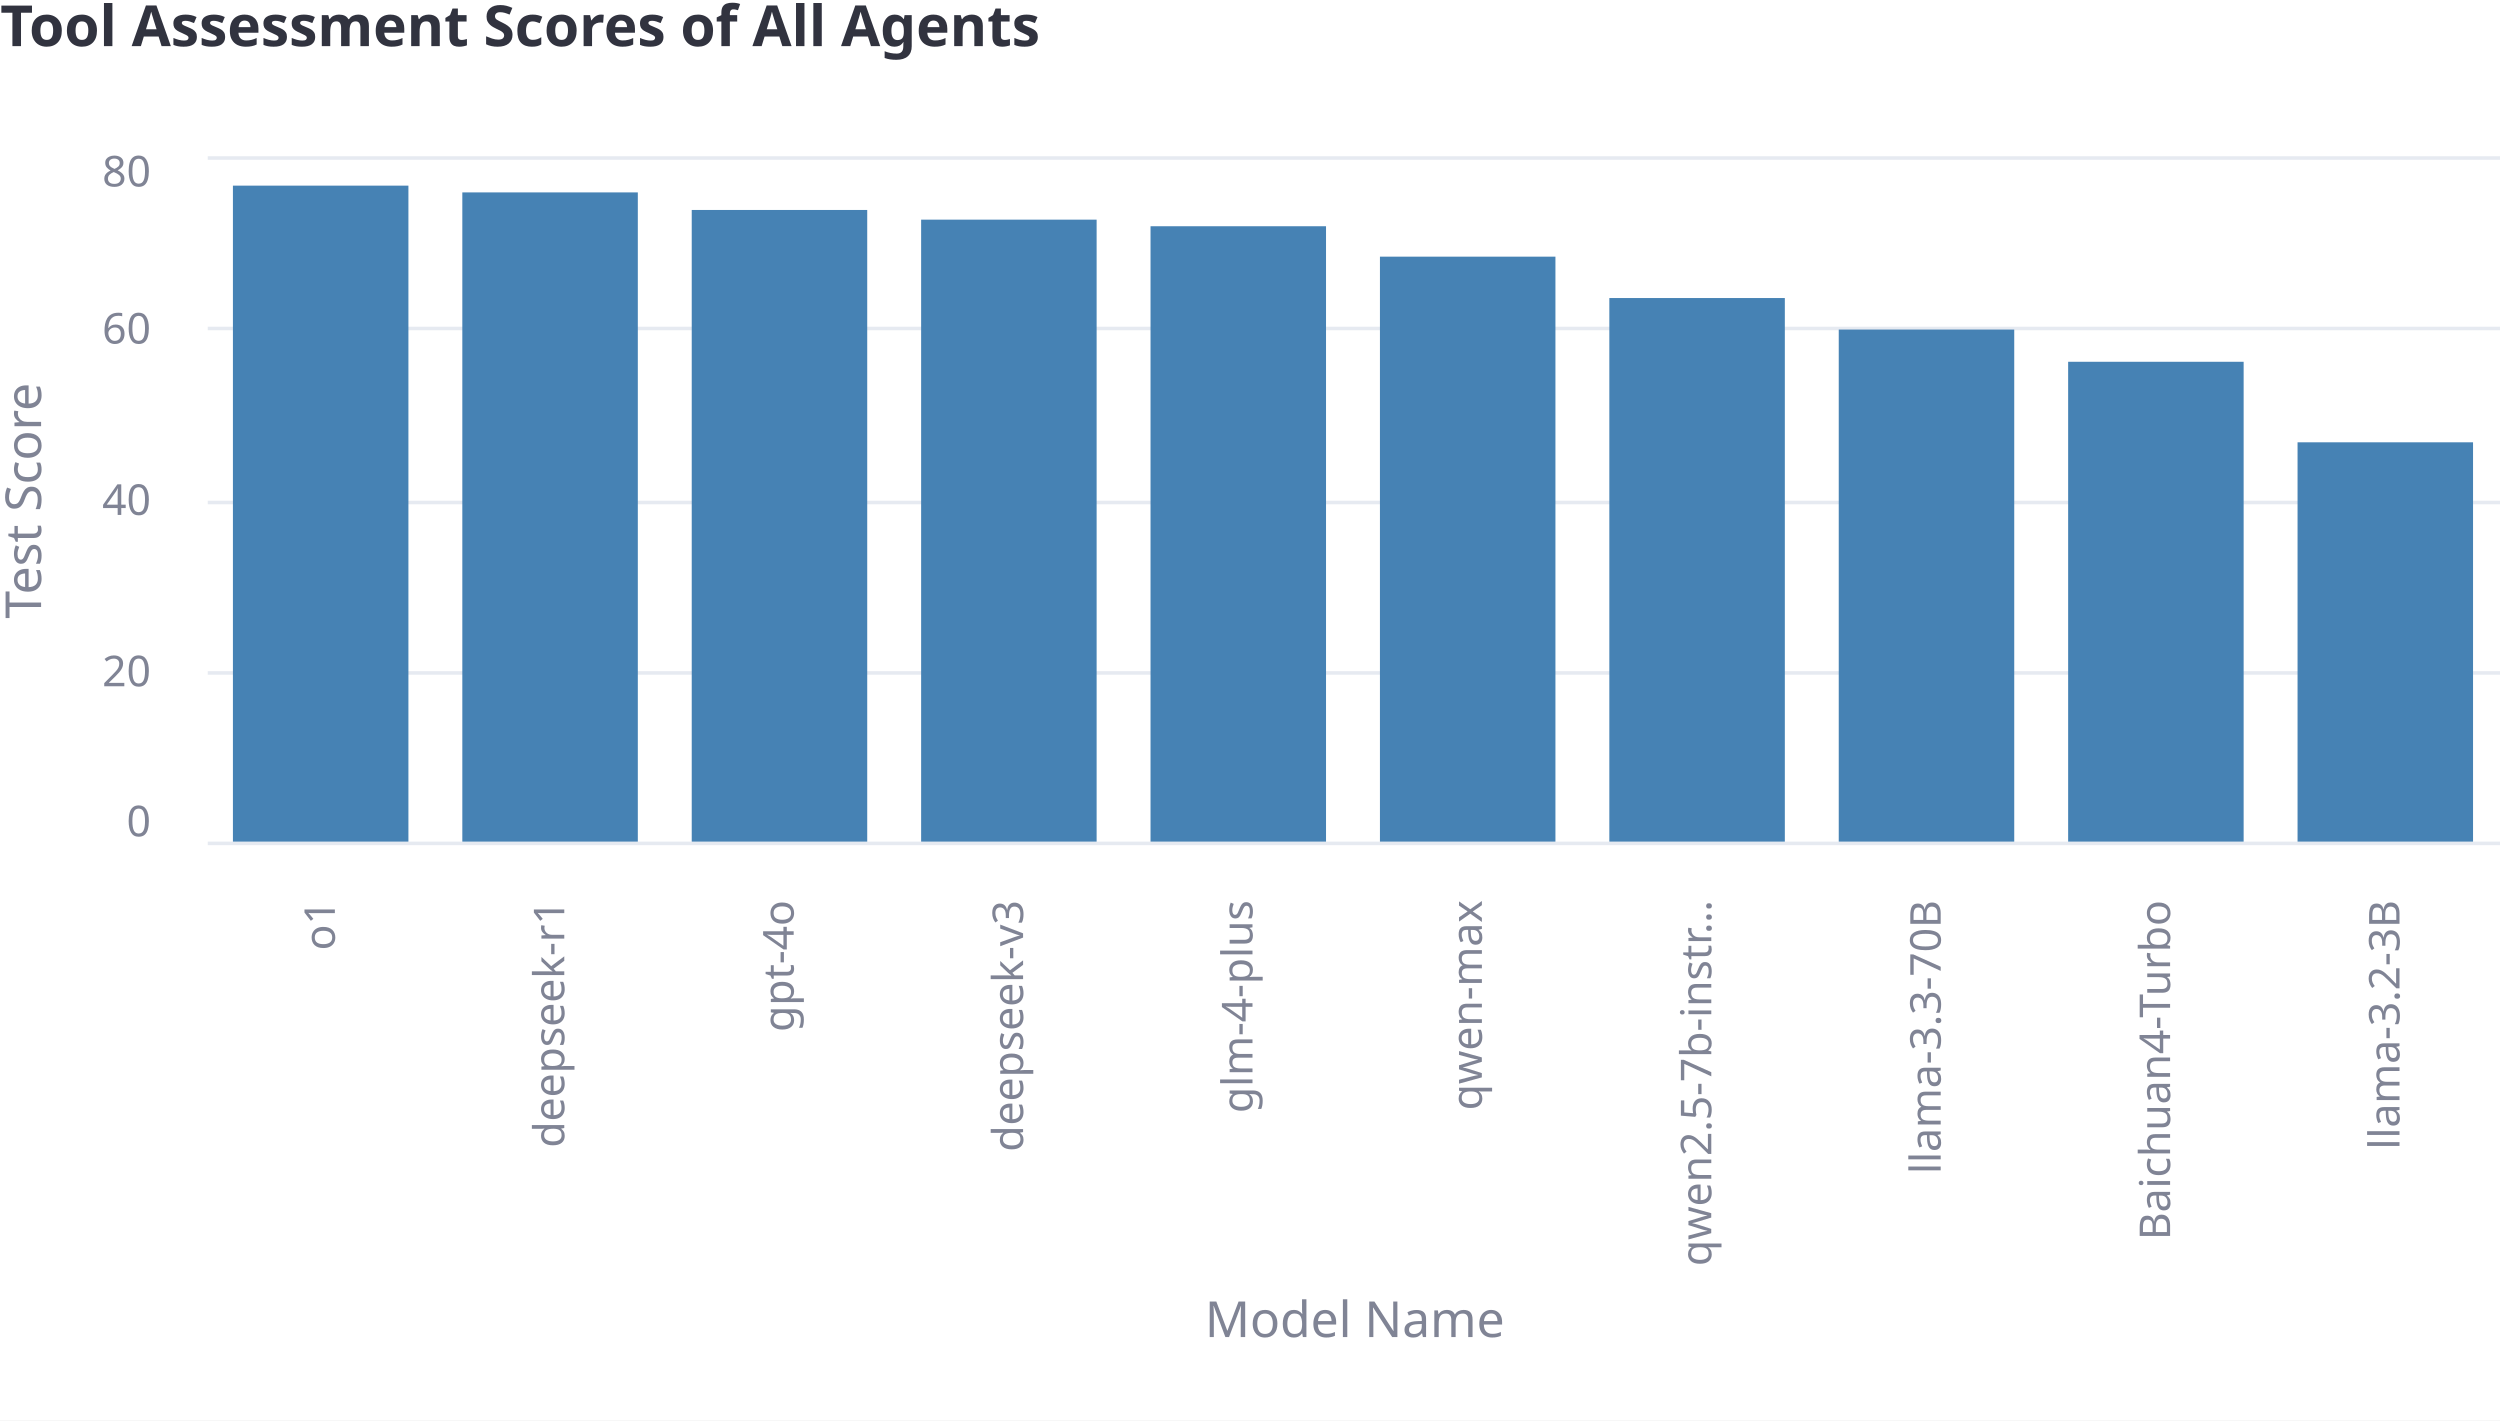
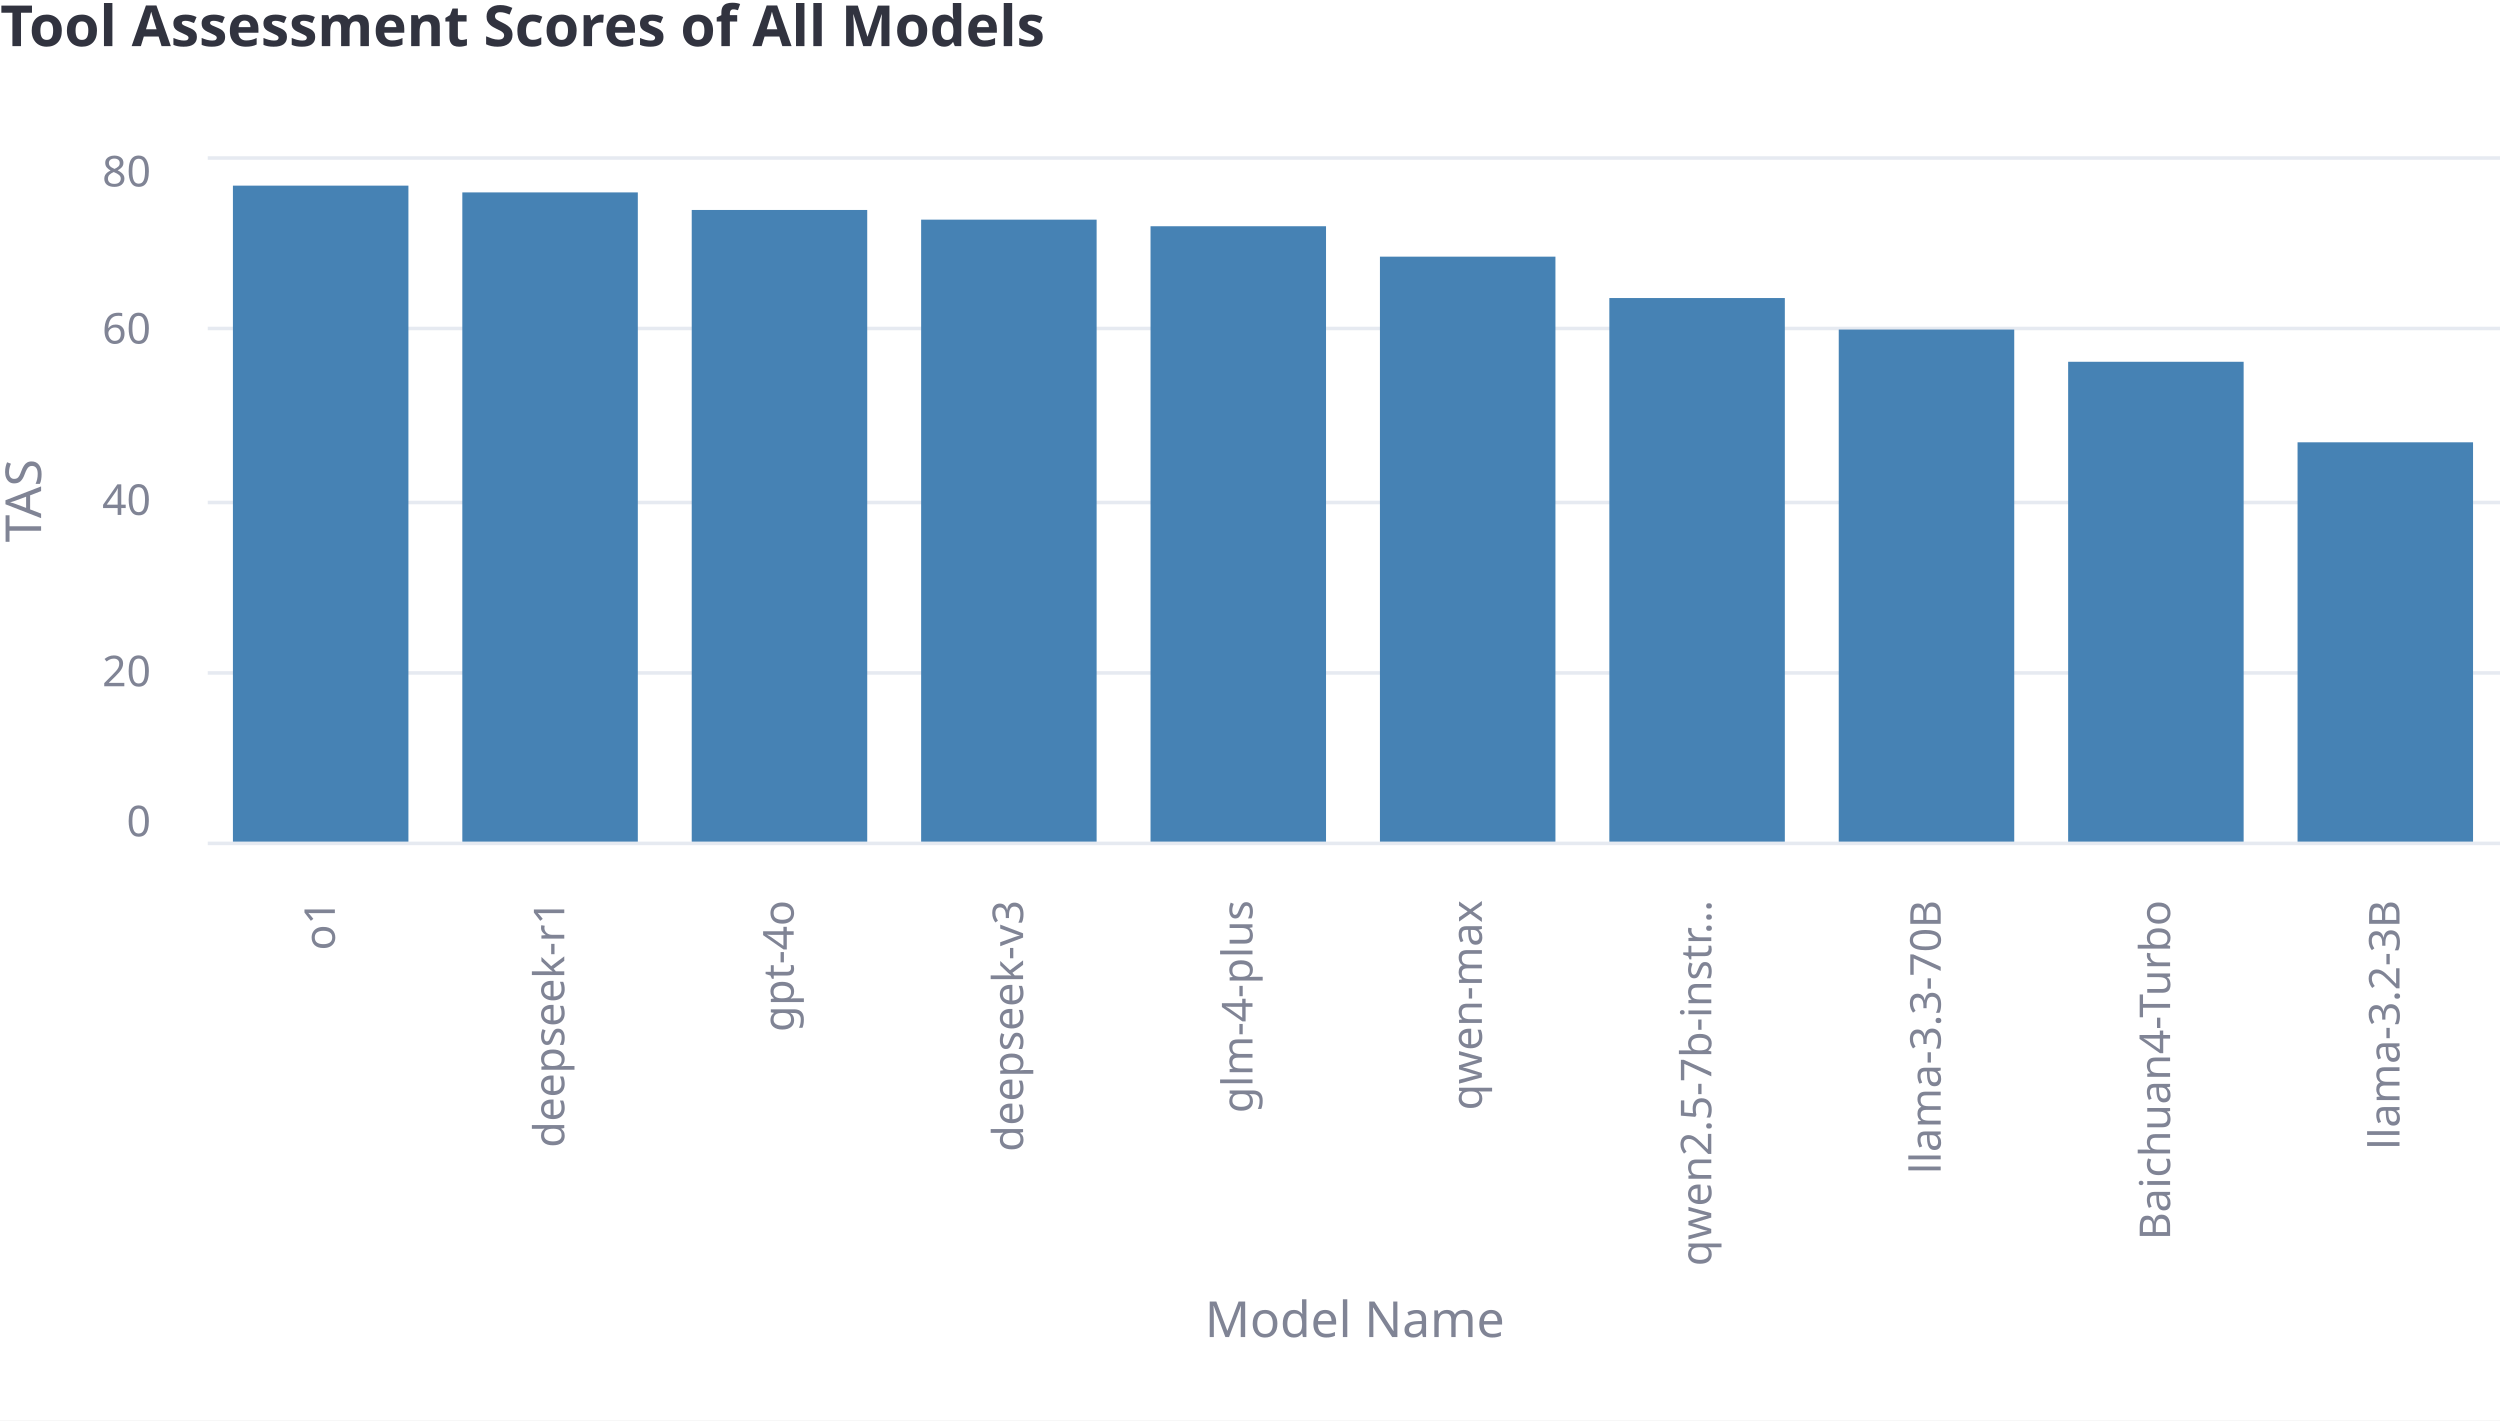
<svg xmlns="http://www.w3.org/2000/svg" version="1.1" class="marks" width="704" height="400" viewBox="0 0 704 400">
  <rect width="704" height="400" fill="#ffffff" />
  <g fill="none" stroke-miterlimit="10" transform="translate(58,44)">
    <g class="mark-group role-frame root" role="graphics-object" aria-roledescription="group mark container">
      <g transform="translate(0,0)">
        <path class="background" aria-hidden="true" d="M0,0h646v193h-646Z" stroke-width="0" />
        <g>
          <g class="mark-group role-axis" aria-hidden="true">
            <g transform="translate(0.5,0.5)">
              <path class="background" aria-hidden="true" d="M0,0h0v0h0Z" pointer-events="none" />
              <g>
                <g class="mark-rule role-axis-grid" pointer-events="none">
                  <line transform="translate(0,193)" x2="646" y2="0" stroke="#e6eaf1" stroke-width="1" opacity="1" />
                  <line transform="translate(0,145)" x2="646" y2="0" stroke="#e6eaf1" stroke-width="1" opacity="1" />
                  <line transform="translate(0,97)" x2="646" y2="0" stroke="#e6eaf1" stroke-width="1" opacity="1" />
                  <line transform="translate(0,48)" x2="646" y2="0" stroke="#e6eaf1" stroke-width="1" opacity="1" />
                  <line transform="translate(0,0)" x2="646" y2="0" stroke="#e6eaf1" stroke-width="1" opacity="1" />
                </g>
              </g>
              <path class="foreground" aria-hidden="true" d="" pointer-events="none" display="none" />
            </g>
          </g>
          <g class="mark-group role-axis" role="graphics-symbol" aria-roledescription="axis" aria-label="X-axis titled 'Model Name' for a discrete scale with 10 values: o1, deepseek-r1, gpt-4o, deepseek-v3, glm-4-plus, ending with llama-3.2-3B">
            <g transform="translate(0.5,193.5)">
              <path class="background" aria-hidden="true" d="M0,0h0v0h0Z" pointer-events="none" />
              <g>
                <g class="mark-text role-axis-label" pointer-events="none">
                  <text text-anchor="end" transform="translate(31.8,16) rotate(270) translate(0,4)" font-family="&quot;Source Sans Pro&quot;, sans-serif" font-size="12px" font-style="normal" font-weight="400" fill="#808495" opacity="1">o1</text>
                  <text text-anchor="end" transform="translate(96.4,16) rotate(270) translate(0,4)" font-family="&quot;Source Sans Pro&quot;, sans-serif" font-size="12px" font-style="normal" font-weight="400" fill="#808495" opacity="1">deepseek-r1</text>
                  <text text-anchor="end" transform="translate(161,16) rotate(270) translate(0,4)" font-family="&quot;Source Sans Pro&quot;, sans-serif" font-size="12px" font-style="normal" font-weight="400" fill="#808495" opacity="1">gpt-4o</text>
                  <text text-anchor="end" transform="translate(225.6,16) rotate(270) translate(0,4)" font-family="&quot;Source Sans Pro&quot;, sans-serif" font-size="12px" font-style="normal" font-weight="400" fill="#808495" opacity="1">deepseek-v3</text>
                  <text text-anchor="end" transform="translate(290.2,16) rotate(270) translate(0,4)" font-family="&quot;Source Sans Pro&quot;, sans-serif" font-size="12px" font-style="normal" font-weight="400" fill="#808495" opacity="1">glm-4-plus</text>
                  <text text-anchor="end" transform="translate(354.8,16) rotate(270) translate(0,4)" font-family="&quot;Source Sans Pro&quot;, sans-serif" font-size="12px" font-style="normal" font-weight="400" fill="#808495" opacity="1">qwen-max</text>
                  <text text-anchor="end" transform="translate(419.4,16) rotate(270) translate(0,4)" font-family="&quot;Source Sans Pro&quot;, sans-serif" font-size="12px" font-style="normal" font-weight="400" fill="#808495" opacity="1">qwen2.5-7b-instr…</text>
                  <text text-anchor="end" transform="translate(484,16) rotate(270) translate(0,4)" font-family="&quot;Source Sans Pro&quot;, sans-serif" font-size="12px" font-style="normal" font-weight="400" fill="#808495" opacity="1">llama-3.3-70B</text>
                  <text text-anchor="end" transform="translate(548.6,16) rotate(270) translate(0,4)" font-family="&quot;Source Sans Pro&quot;, sans-serif" font-size="12px" font-style="normal" font-weight="400" fill="#808495" opacity="1">Baichuan4-Turbo</text>
                  <text text-anchor="end" transform="translate(613.2,16) rotate(270) translate(0,4)" font-family="&quot;Source Sans Pro&quot;, sans-serif" font-size="12px" font-style="normal" font-weight="400" fill="#808495" opacity="1">llama-3.2-3B</text>
                </g>
                <g class="mark-text role-axis-title" pointer-events="none">
                  <text text-anchor="middle" transform="translate(323,139.0119)" font-family="&quot;Source Sans Pro&quot;, sans-serif" font-size="14px" font-style="normal" font-weight="400" fill="#808495" opacity="1">Model Name</text>
                </g>
              </g>
              <path class="foreground" aria-hidden="true" d="" pointer-events="none" display="none" />
            </g>
          </g>
-           <g class="mark-group role-axis" role="graphics-symbol" aria-roledescription="axis" aria-label="Y-axis titled 'Test Score' for a linear scale with values from 0 to 80">
+           <g class="mark-group role-axis" role="graphics-symbol" aria-roledescription="axis" aria-label="Y-axis titled 'TAS' for a linear scale with values from 0 to 80">
            <g transform="translate(0.5,0.5)">
              <path class="background" aria-hidden="true" d="M0,0h0v0h0Z" pointer-events="none" />
              <g>
                <g class="mark-text role-axis-label" pointer-events="none">
                  <text text-anchor="end" transform="translate(-16,191)" font-family="&quot;Source Sans Pro&quot;, sans-serif" font-size="12px" font-style="normal" font-weight="400" fill="#808495" opacity="1">0</text>
                  <text text-anchor="end" transform="translate(-16,148.75)" font-family="&quot;Source Sans Pro&quot;, sans-serif" font-size="12px" font-style="normal" font-weight="400" fill="#808495" opacity="1">20</text>
                  <text text-anchor="end" transform="translate(-16,100.5)" font-family="&quot;Source Sans Pro&quot;, sans-serif" font-size="12px" font-style="normal" font-weight="400" fill="#808495" opacity="1">40</text>
                  <text text-anchor="end" transform="translate(-16,52.25)" font-family="&quot;Source Sans Pro&quot;, sans-serif" font-size="12px" font-style="normal" font-weight="400" fill="#808495" opacity="1">60</text>
                  <text text-anchor="end" transform="translate(-16,8)" font-family="&quot;Source Sans Pro&quot;, sans-serif" font-size="12px" font-style="normal" font-weight="400" fill="#808495" opacity="1">80</text>
                </g>
                <g class="mark-text role-axis-title" pointer-events="none">
-                   <text text-anchor="middle" transform="translate(-43.92798,96.5) rotate(-90) translate(0,-3)" font-family="&quot;Source Sans Pro&quot;, sans-serif" font-size="14px" font-style="normal" font-weight="400" fill="#808495" opacity="1">Test Score</text>
+                   <text text-anchor="middle" transform="translate(-43.92798,96.5) rotate(-90) translate(0,-3)" font-family="&quot;Source Sans Pro&quot;, sans-serif" font-size="14px" font-style="normal" font-weight="400" fill="#808495" opacity="1">TAS</text>
                </g>
              </g>
              <path class="foreground" aria-hidden="true" d="" pointer-events="none" display="none" />
            </g>
          </g>
          <g class="mark-rect role-mark marks" role="graphics-object" aria-roledescription="rect mark container">
-             <path aria-label="Model Name: deepseek-r1; Test Score: 75.78; Model: deepseek-r1; Score: 75.78" role="graphics-symbol" aria-roledescription="bar" d="M72.191,10.181h49.419v182.819h-49.419Z" fill="steelblue" />
-             <path aria-label="Model Name: deepseek-v3; Test Score: 72.6; Model: deepseek-v3; Score: 72.6" role="graphics-symbol" aria-roledescription="bar" d="M201.391,17.853h49.419v175.147h-49.419Z" fill="steelblue" />
-             <path aria-label="Model Name: qwen-max; Test Score: 68.28; Model: qwen-max; Score: 68.28" role="graphics-symbol" aria-roledescription="bar" d="M330.591,28.274h49.419v164.726h-49.419Z" fill="steelblue" />
-             <path aria-label="Model Name: gpt-4o; Test Score: 73.73; Model: gpt-4o; Score: 73.73" role="graphics-symbol" aria-roledescription="bar" d="M136.791,15.126h49.419v177.874h-49.419Z" fill="steelblue" />
-             <path aria-label="Model Name: o1; Test Score: 76.57; Model: o1; Score: 76.57" role="graphics-symbol" aria-roledescription="bar" d="M7.591,8.275h49.419v184.725h-49.419Z" fill="steelblue" />
-             <path aria-label="Model Name: qwen2.5-7b-instruct-1m; Test Score: 63.45; Model: qwen2.5-7b-instruct-1m; Score: 63.45" role="graphics-symbol" aria-roledescription="bar" d="M395.19,39.927h49.419v153.073h-49.419Z" fill="steelblue" />
-             <path aria-label="Model Name: glm-4-plus; Test Score: 71.83; Model: glm-4-plus; Score: 71.83" role="graphics-symbol" aria-roledescription="bar" d="M265.99,19.71h49.419v173.29h-49.419Z" fill="steelblue" />
-             <path aria-label="Model Name: Baichuan4-Turbo; Test Score: 56.01; Model: Baichuan4-Turbo; Score: 56.01" role="graphics-symbol" aria-roledescription="bar" d="M524.39,57.876h49.419v135.124h-49.419Z" fill="steelblue" />
-             <path aria-label="Model Name: llama-3.3-70B; Test Score: 59.77; Model: llama-3.3-70B; Score: 59.77" role="graphics-symbol" aria-roledescription="bar" d="M459.79,48.805h49.419v144.195h-49.419Z" fill="steelblue" />
-             <path aria-label="Model Name: llama-3.2-3B; Test Score: 46.61; Model: llama-3.2-3B; Score: 46.61" role="graphics-symbol" aria-roledescription="bar" d="M588.99,80.553h49.419v112.447h-49.419Z" fill="steelblue" />
+             <path aria-label="Model Name: deepseek-r1; TAS: 75.78; Model: deepseek-r1; Score: 75.78" role="graphics-symbol" aria-roledescription="bar" d="M72.191,10.181h49.419v182.819h-49.419Z" fill="steelblue" />
+             <path aria-label="Model Name: deepseek-v3; TAS: 72.6; Model: deepseek-v3; Score: 72.6" role="graphics-symbol" aria-roledescription="bar" d="M201.391,17.853h49.419v175.147h-49.419Z" fill="steelblue" />
+             <path aria-label="Model Name: qwen-max; TAS: 68.28; Model: qwen-max; Score: 68.28" role="graphics-symbol" aria-roledescription="bar" d="M330.591,28.274h49.419v164.726h-49.419Z" fill="steelblue" />
+             <path aria-label="Model Name: gpt-4o; TAS: 73.73; Model: gpt-4o; Score: 73.73" role="graphics-symbol" aria-roledescription="bar" d="M136.791,15.126h49.419v177.874h-49.419Z" fill="steelblue" />
+             <path aria-label="Model Name: o1; TAS: 76.57; Model: o1; Score: 76.57" role="graphics-symbol" aria-roledescription="bar" d="M7.591,8.275h49.419v184.725h-49.419Z" fill="steelblue" />
+             <path aria-label="Model Name: qwen2.5-7b-instruct-1m; TAS: 63.45; Model: qwen2.5-7b-instruct-1m; Score: 63.45" role="graphics-symbol" aria-roledescription="bar" d="M395.19,39.927h49.419v153.073h-49.419Z" fill="steelblue" />
+             <path aria-label="Model Name: glm-4-plus; TAS: 71.83; Model: glm-4-plus; Score: 71.83" role="graphics-symbol" aria-roledescription="bar" d="M265.99,19.71h49.419v173.29h-49.419Z" fill="steelblue" />
+             <path aria-label="Model Name: Baichuan4-Turbo; TAS: 56.01; Model: Baichuan4-Turbo; Score: 56.01" role="graphics-symbol" aria-roledescription="bar" d="M524.39,57.876h49.419v135.124h-49.419Z" fill="steelblue" />
+             <path aria-label="Model Name: llama-3.3-70B; TAS: 59.77; Model: llama-3.3-70B; Score: 59.77" role="graphics-symbol" aria-roledescription="bar" d="M459.79,48.805h49.419v144.195h-49.419Z" fill="steelblue" />
+             <path aria-label="Model Name: llama-3.2-3B; TAS: 46.61; Model: llama-3.2-3B; Score: 46.61" role="graphics-symbol" aria-roledescription="bar" d="M588.99,80.553h49.419v112.447h-49.419Z" fill="steelblue" />
          </g>
          <g class="mark-group role-title">
            <g transform="translate(-57.92798,-44)">
              <path class="background" aria-hidden="true" d="M0,0h0v0h0Z" pointer-events="none" />
              <g>
-                 <g class="mark-text role-title-text" role="graphics-symbol" aria-roledescription="title" aria-label="Title text 'Tool Assessment Scores of All Agents'" pointer-events="none">
-                   <text text-anchor="start" transform="translate(0,13)" font-family="&quot;Source Sans Pro&quot;, sans-serif" font-size="16px" font-weight="600" fill="#31333F" opacity="1">Tool Assessment Scores of All Agents</text>
+                 <g class="mark-text role-title-text" role="graphics-symbol" aria-roledescription="title" aria-label="Title text 'Tool Assessment Scores of All Models'" pointer-events="none">
+                   <text text-anchor="start" transform="translate(0,13)" font-family="&quot;Source Sans Pro&quot;, sans-serif" font-size="16px" font-weight="600" fill="#31333F" opacity="1">Tool Assessment Scores of All Models</text>
                </g>
              </g>
              <path class="foreground" aria-hidden="true" d="" pointer-events="none" display="none" />
            </g>
          </g>
        </g>
        <path class="foreground" aria-hidden="true" d="" display="none" />
      </g>
    </g>
  </g>
</svg>
